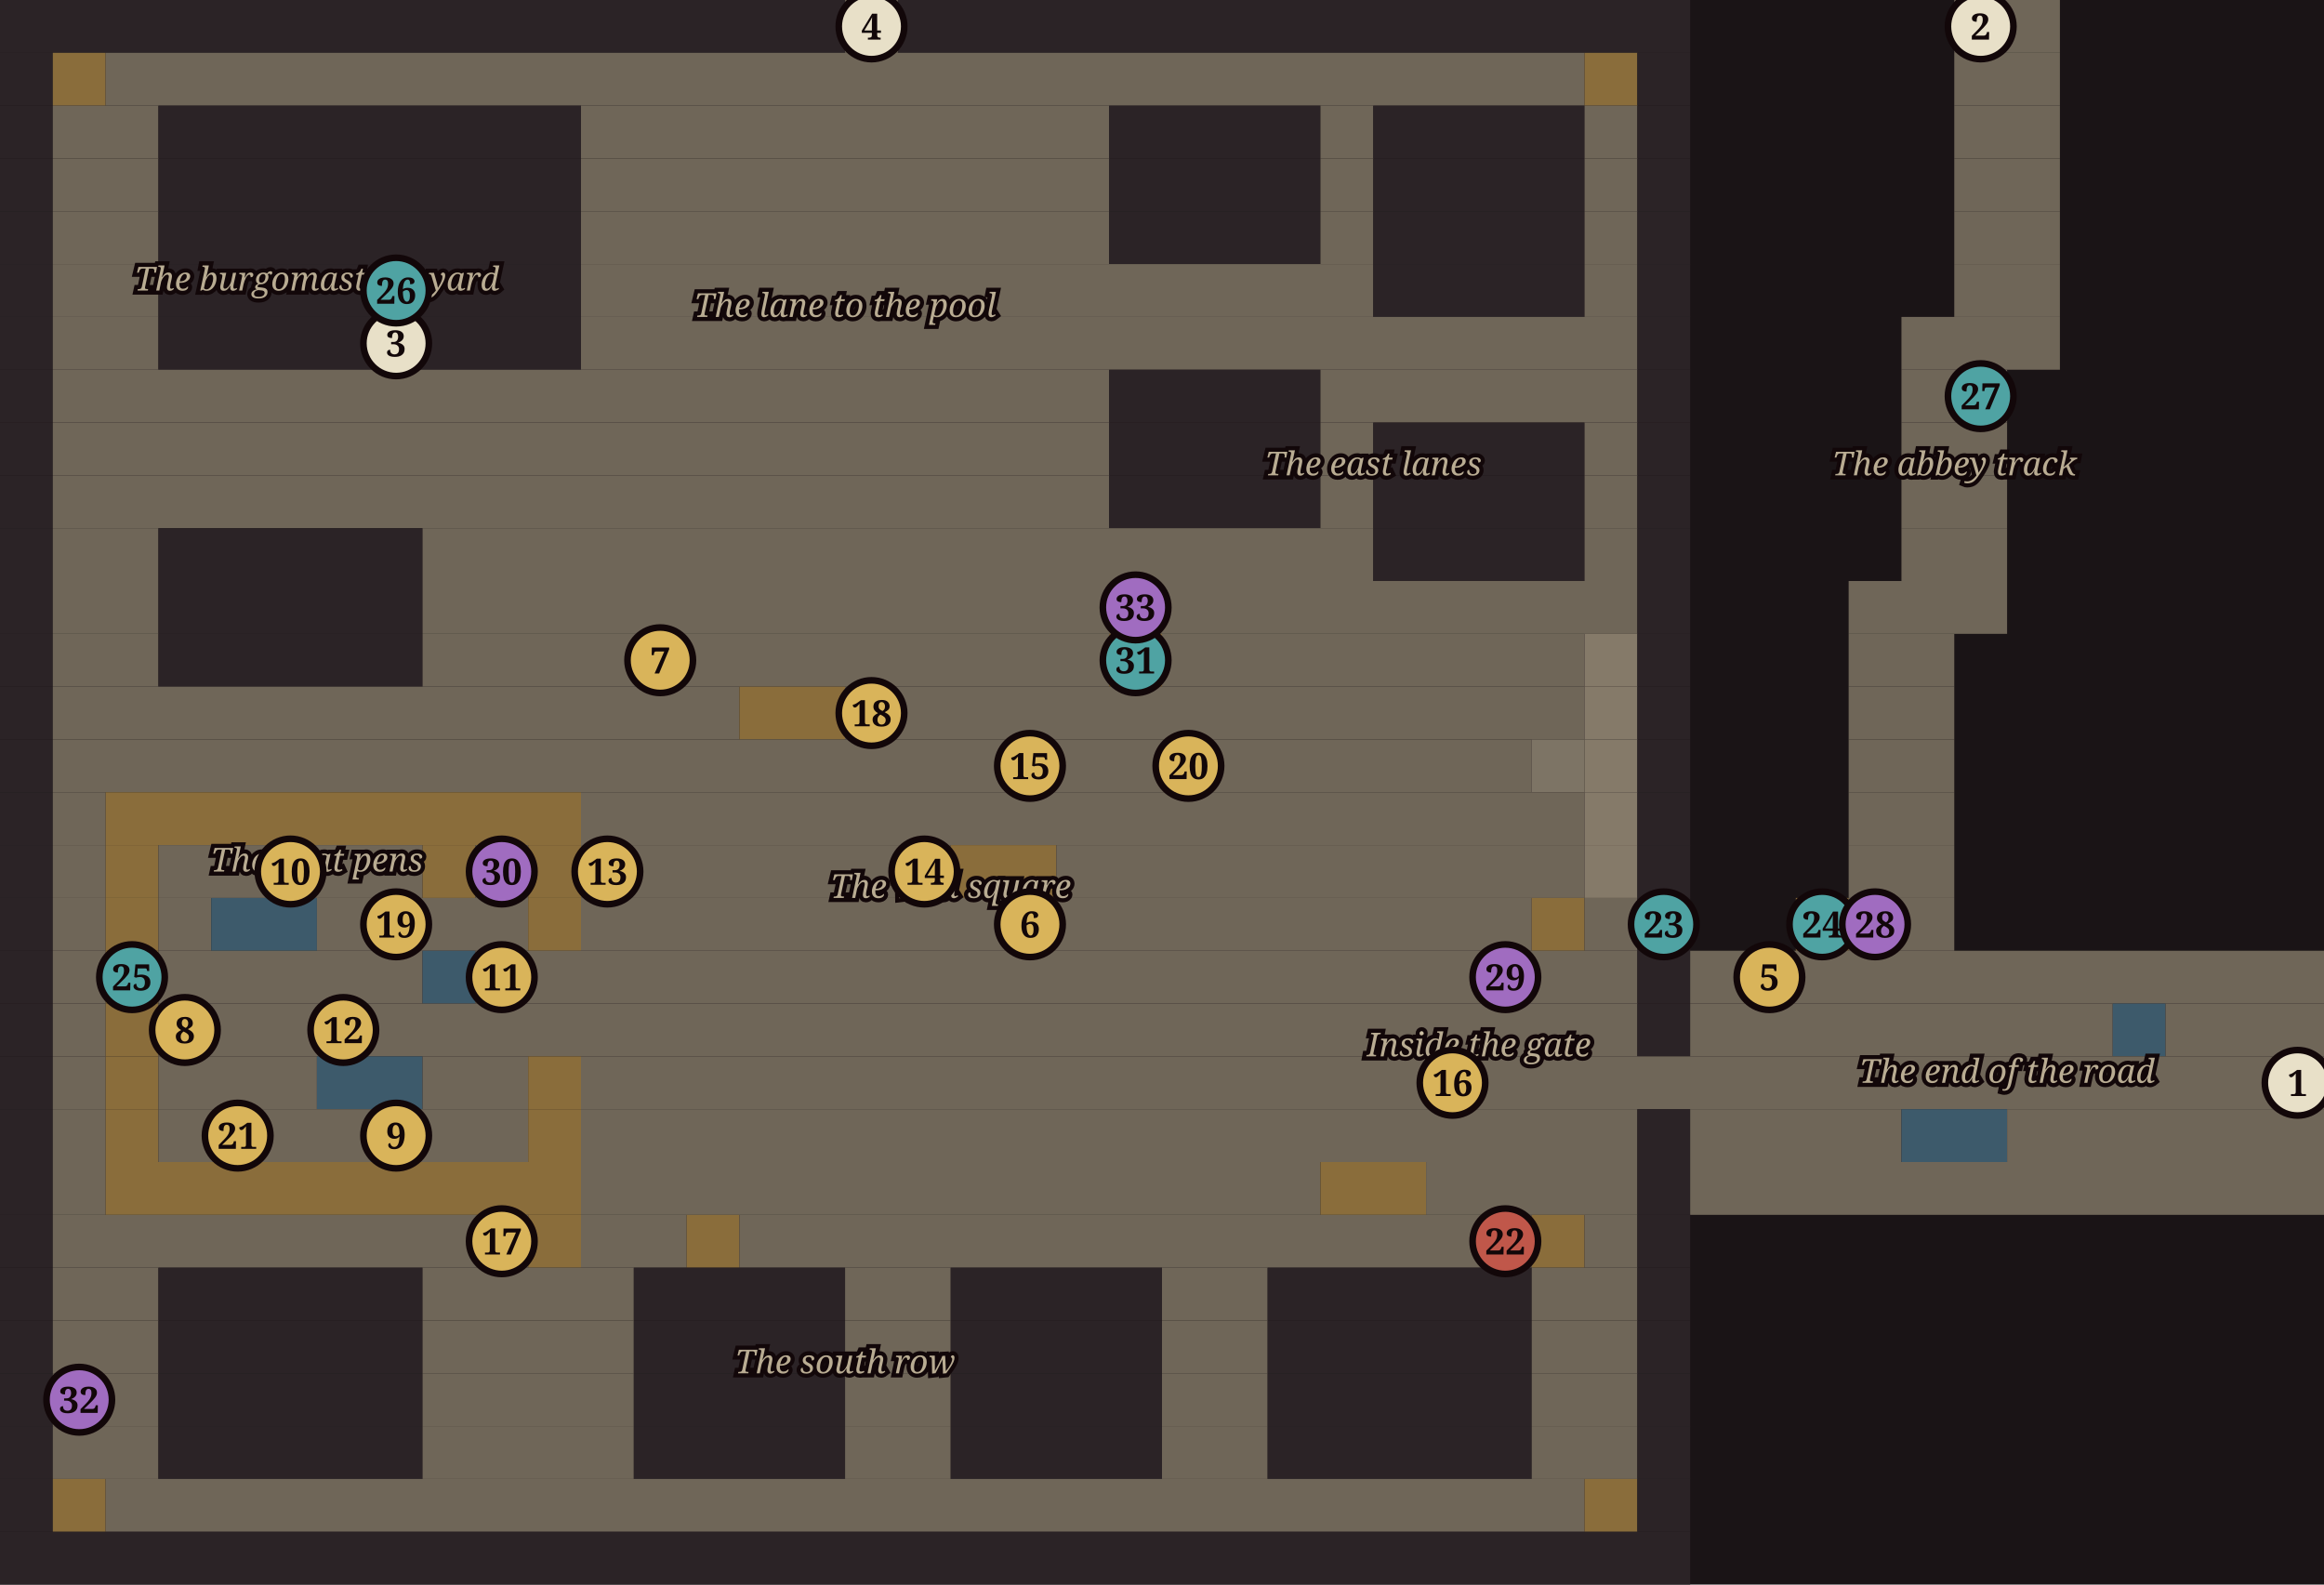
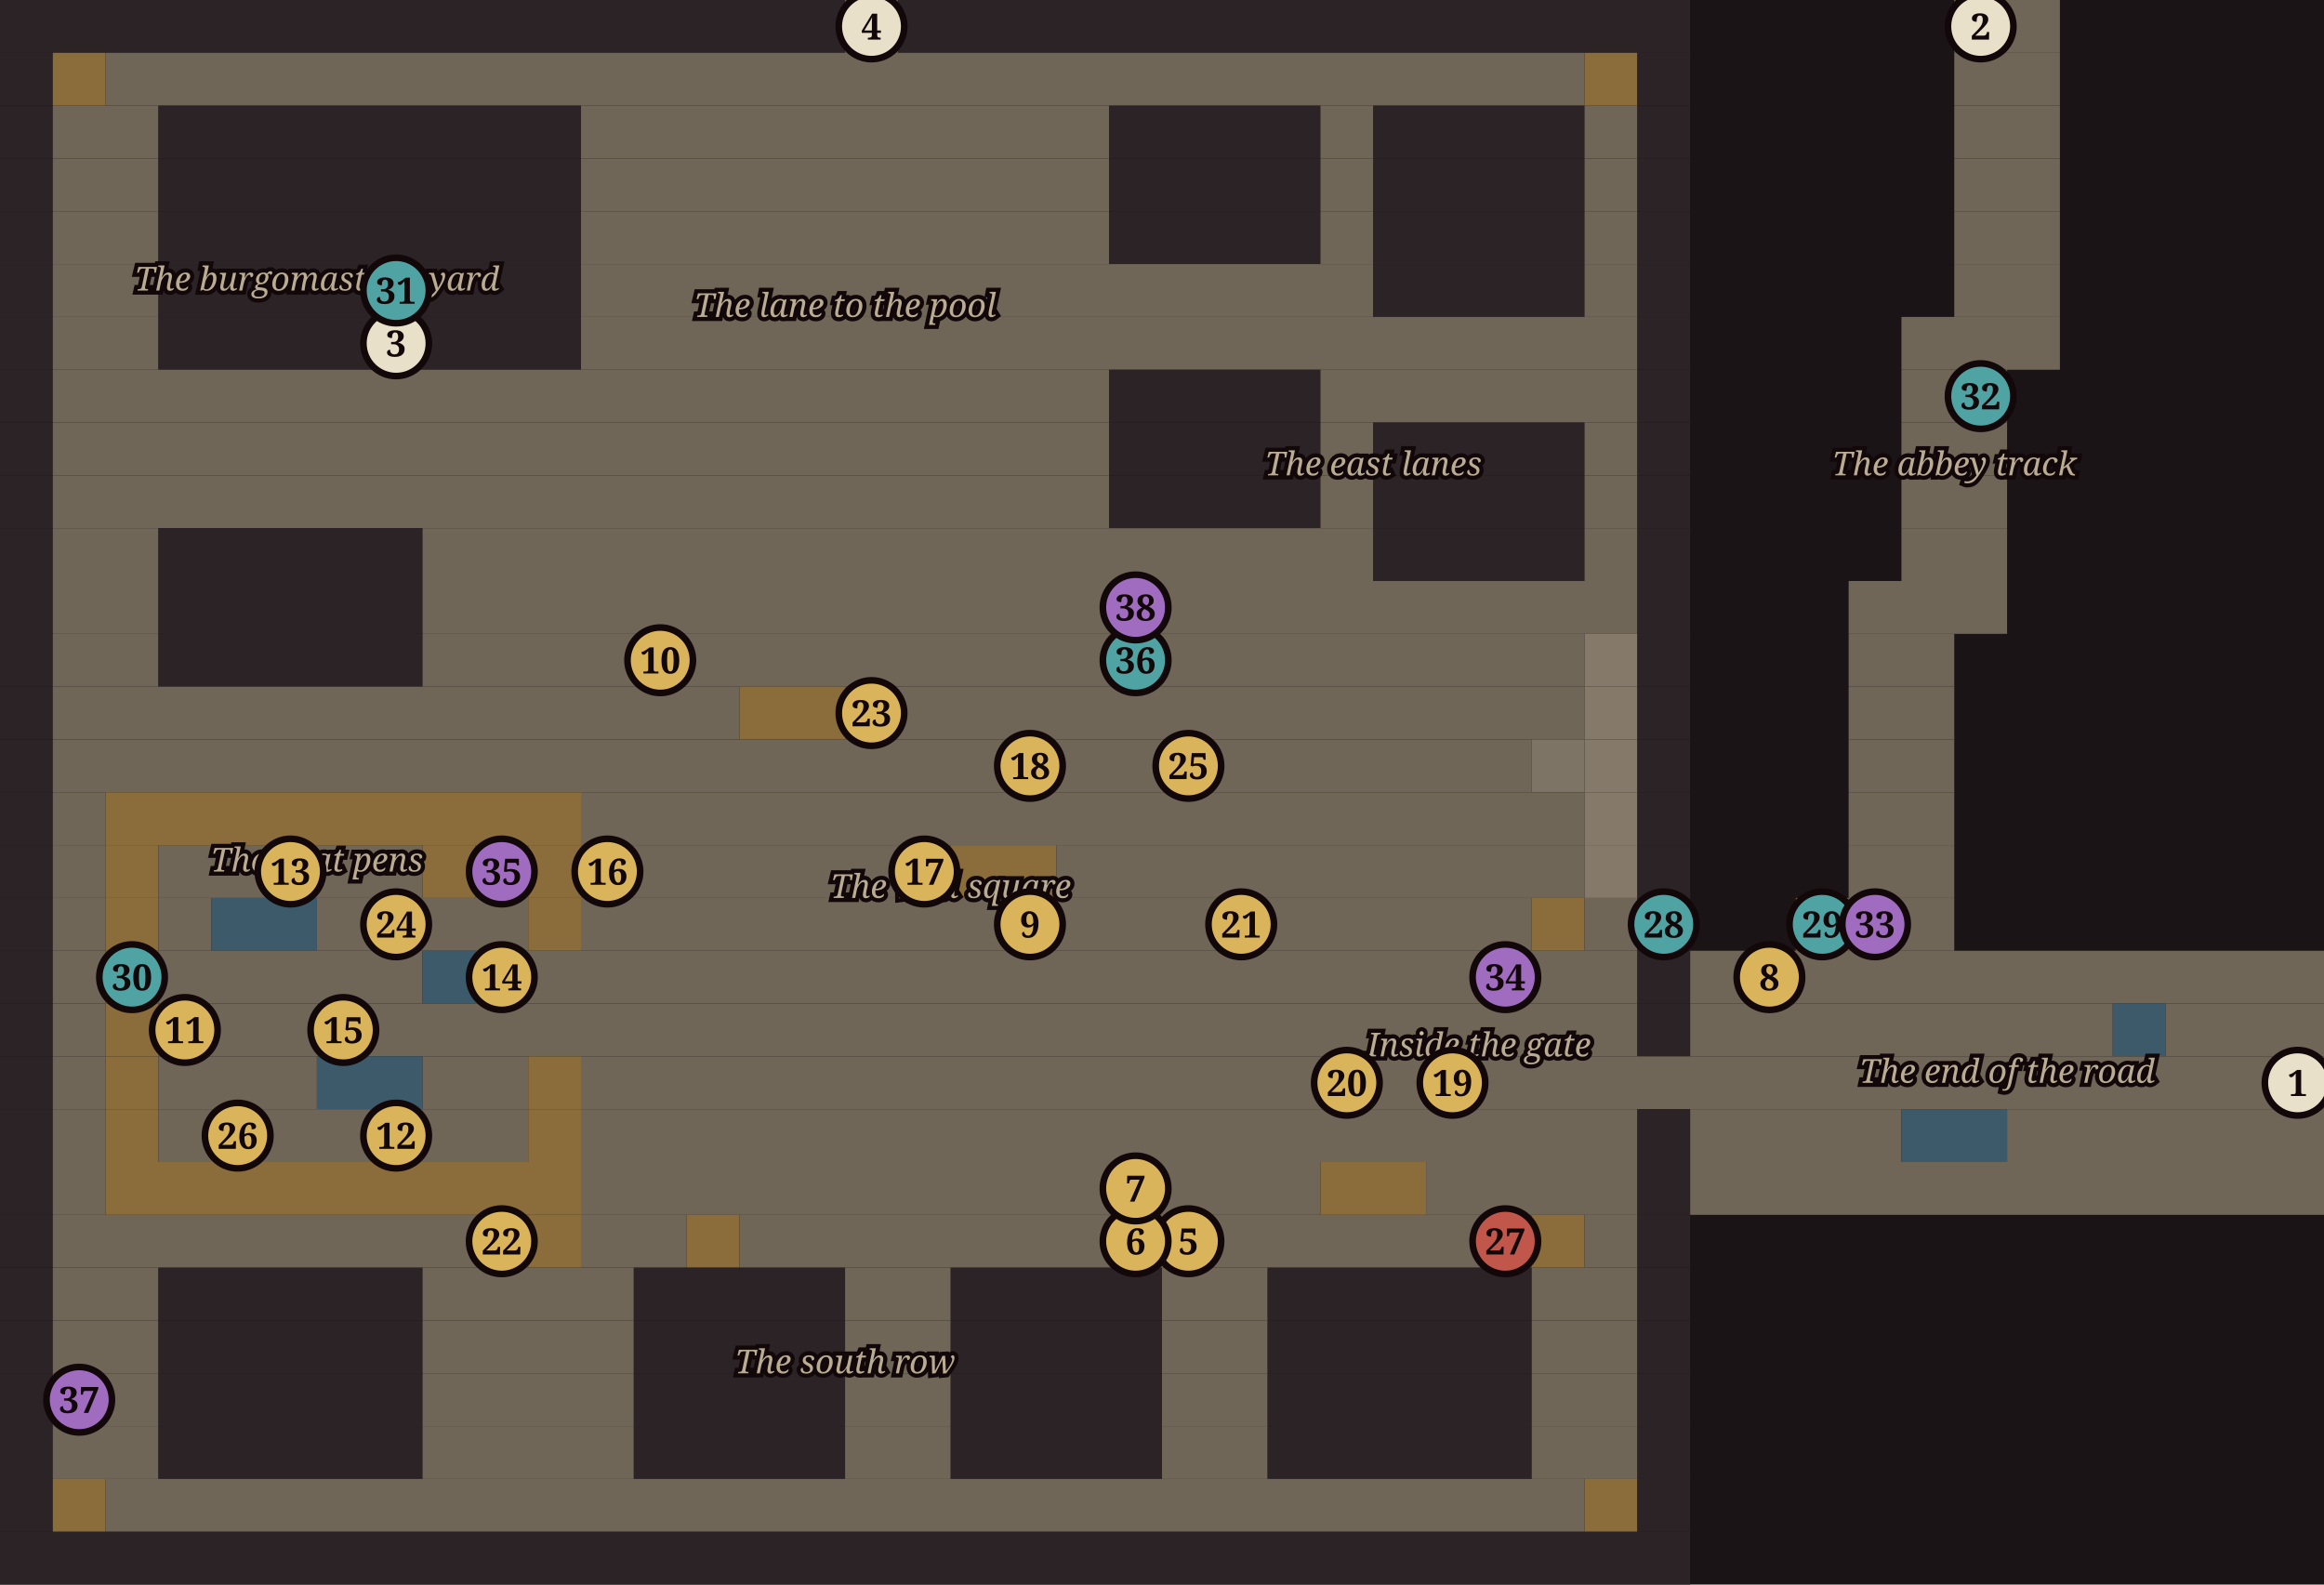
<svg xmlns="http://www.w3.org/2000/svg" viewBox="0 0 704 480" width="704" height="480" font-family="Georgia, serif">
  <rect width="704" height="480" fill="#1a1416" />
  <rect x="0" y="0" width="256" height="16" fill="#2b2326" />
  <rect x="256" y="0" width="16" height="16" fill="#6f6658" />
  <rect x="272" y="0" width="240" height="16" fill="#2b2326" />
  <rect x="592" y="0" width="32" height="16" fill="#6f6658" />
  <rect x="0" y="16" width="16" height="16" fill="#2b2326" />
  <rect x="16" y="16" width="16" height="16" fill="#8a6d3b" />
  <rect x="32" y="16" width="448" height="16" fill="#6f6658" />
  <rect x="480" y="16" width="16" height="16" fill="#8a6d3b" />
  <rect x="496" y="16" width="16" height="16" fill="#2b2326" />
  <rect x="592" y="16" width="32" height="16" fill="#6f6658" />
  <rect x="0" y="32" width="16" height="16" fill="#2b2326" />
  <rect x="16" y="32" width="32" height="16" fill="#6f6658" />
  <rect x="48" y="32" width="128" height="16" fill="#2b2326" />
  <rect x="176" y="32" width="160" height="16" fill="#6f6658" />
  <rect x="336" y="32" width="64" height="16" fill="#2b2326" />
  <rect x="400" y="32" width="16" height="16" fill="#6f6658" />
  <rect x="416" y="32" width="64" height="16" fill="#2b2326" />
  <rect x="480" y="32" width="16" height="16" fill="#6f6658" />
  <rect x="496" y="32" width="16" height="16" fill="#2b2326" />
  <rect x="592" y="32" width="32" height="16" fill="#6f6658" />
  <rect x="0" y="48" width="16" height="16" fill="#2b2326" />
  <rect x="16" y="48" width="32" height="16" fill="#6f6658" />
  <rect x="48" y="48" width="128" height="16" fill="#2b2326" />
  <rect x="176" y="48" width="160" height="16" fill="#6f6658" />
  <rect x="336" y="48" width="64" height="16" fill="#2b2326" />
  <rect x="400" y="48" width="16" height="16" fill="#6f6658" />
  <rect x="416" y="48" width="64" height="16" fill="#2b2326" />
  <rect x="480" y="48" width="16" height="16" fill="#6f6658" />
  <rect x="496" y="48" width="16" height="16" fill="#2b2326" />
  <rect x="592" y="48" width="32" height="16" fill="#6f6658" />
  <rect x="0" y="64" width="16" height="16" fill="#2b2326" />
  <rect x="16" y="64" width="32" height="16" fill="#6f6658" />
  <rect x="48" y="64" width="128" height="16" fill="#2b2326" />
  <rect x="176" y="64" width="160" height="16" fill="#6f6658" />
  <rect x="336" y="64" width="64" height="16" fill="#2b2326" />
  <rect x="400" y="64" width="16" height="16" fill="#6f6658" />
  <rect x="416" y="64" width="64" height="16" fill="#2b2326" />
  <rect x="480" y="64" width="16" height="16" fill="#6f6658" />
  <rect x="496" y="64" width="16" height="16" fill="#2b2326" />
  <rect x="592" y="64" width="32" height="16" fill="#6f6658" />
  <rect x="0" y="80" width="16" height="16" fill="#2b2326" />
  <rect x="16" y="80" width="32" height="16" fill="#6f6658" />
  <rect x="48" y="80" width="128" height="16" fill="#2b2326" />
  <rect x="176" y="80" width="240" height="16" fill="#6f6658" />
  <rect x="416" y="80" width="64" height="16" fill="#2b2326" />
  <rect x="480" y="80" width="16" height="16" fill="#6f6658" />
  <rect x="496" y="80" width="16" height="16" fill="#2b2326" />
  <rect x="592" y="80" width="32" height="16" fill="#6f6658" />
  <rect x="0" y="96" width="16" height="16" fill="#2b2326" />
  <rect x="16" y="96" width="32" height="16" fill="#6f6658" />
  <rect x="48" y="96" width="128" height="16" fill="#2b2326" />
  <rect x="176" y="96" width="320" height="16" fill="#6f6658" />
  <rect x="496" y="96" width="16" height="16" fill="#2b2326" />
  <rect x="576" y="96" width="48" height="16" fill="#6f6658" />
  <rect x="0" y="112" width="16" height="16" fill="#2b2326" />
  <rect x="16" y="112" width="320" height="16" fill="#6f6658" />
  <rect x="336" y="112" width="64" height="16" fill="#2b2326" />
  <rect x="400" y="112" width="96" height="16" fill="#6f6658" />
  <rect x="496" y="112" width="16" height="16" fill="#2b2326" />
  <rect x="576" y="112" width="32" height="16" fill="#6f6658" />
  <rect x="0" y="128" width="16" height="16" fill="#2b2326" />
  <rect x="16" y="128" width="320" height="16" fill="#6f6658" />
  <rect x="336" y="128" width="64" height="16" fill="#2b2326" />
  <rect x="400" y="128" width="16" height="16" fill="#6f6658" />
  <rect x="416" y="128" width="64" height="16" fill="#2b2326" />
  <rect x="480" y="128" width="16" height="16" fill="#6f6658" />
  <rect x="496" y="128" width="16" height="16" fill="#2b2326" />
  <rect x="576" y="128" width="32" height="16" fill="#6f6658" />
  <rect x="0" y="144" width="16" height="16" fill="#2b2326" />
  <rect x="16" y="144" width="320" height="16" fill="#6f6658" />
  <rect x="336" y="144" width="64" height="16" fill="#2b2326" />
  <rect x="400" y="144" width="16" height="16" fill="#6f6658" />
  <rect x="416" y="144" width="64" height="16" fill="#2b2326" />
  <rect x="480" y="144" width="16" height="16" fill="#6f6658" />
  <rect x="496" y="144" width="16" height="16" fill="#2b2326" />
  <rect x="576" y="144" width="32" height="16" fill="#6f6658" />
  <rect x="0" y="160" width="16" height="16" fill="#2b2326" />
  <rect x="16" y="160" width="32" height="16" fill="#6f6658" />
  <rect x="48" y="160" width="80" height="16" fill="#2b2326" />
  <rect x="128" y="160" width="288" height="16" fill="#6f6658" />
  <rect x="416" y="160" width="64" height="16" fill="#2b2326" />
  <rect x="480" y="160" width="16" height="16" fill="#6f6658" />
  <rect x="496" y="160" width="16" height="16" fill="#2b2326" />
  <rect x="576" y="160" width="32" height="16" fill="#6f6658" />
  <rect x="0" y="176" width="16" height="16" fill="#2b2326" />
  <rect x="16" y="176" width="32" height="16" fill="#6f6658" />
  <rect x="48" y="176" width="80" height="16" fill="#2b2326" />
  <rect x="128" y="176" width="368" height="16" fill="#6f6658" />
  <rect x="496" y="176" width="16" height="16" fill="#2b2326" />
  <rect x="560" y="176" width="48" height="16" fill="#6f6658" />
  <rect x="0" y="192" width="16" height="16" fill="#2b2326" />
  <rect x="16" y="192" width="32" height="16" fill="#6f6658" />
  <rect x="48" y="192" width="80" height="16" fill="#2b2326" />
  <rect x="128" y="192" width="208" height="16" fill="#6f6658" />
  <rect x="336" y="192" width="16" height="16" fill="#8a6d3b" />
  <rect x="352" y="192" width="128" height="16" fill="#6f6658" />
  <rect x="480" y="192" width="16" height="16" fill="#857a69" />
  <rect x="496" y="192" width="16" height="16" fill="#2b2326" />
  <rect x="560" y="192" width="32" height="16" fill="#6f6658" />
  <rect x="0" y="208" width="16" height="16" fill="#2b2326" />
  <rect x="16" y="208" width="208" height="16" fill="#6f6658" />
  <rect x="224" y="208" width="32" height="16" fill="#8a6d3b" />
  <rect x="256" y="208" width="224" height="16" fill="#6f6658" />
  <rect x="480" y="208" width="16" height="16" fill="#857a69" />
  <rect x="496" y="208" width="16" height="16" fill="#2b2326" />
  <rect x="560" y="208" width="32" height="16" fill="#6f6658" />
  <rect x="0" y="224" width="16" height="16" fill="#2b2326" />
  <rect x="16" y="224" width="448" height="16" fill="#6f6658" />
  <rect x="464" y="224" width="16" height="16" fill="#7d7465" />
  <rect x="480" y="224" width="16" height="16" fill="#857a69" />
  <rect x="496" y="224" width="16" height="16" fill="#2b2326" />
  <rect x="560" y="224" width="32" height="16" fill="#6f6658" />
  <rect x="0" y="240" width="16" height="16" fill="#2b2326" />
  <rect x="16" y="240" width="16" height="16" fill="#6f6658" />
  <rect x="32" y="240" width="144" height="16" fill="#8a6d3b" />
  <rect x="176" y="240" width="304" height="16" fill="#6f6658" />
  <rect x="480" y="240" width="16" height="16" fill="#857a69" />
  <rect x="496" y="240" width="16" height="16" fill="#2b2326" />
  <rect x="560" y="240" width="32" height="16" fill="#6f6658" />
  <rect x="0" y="256" width="16" height="16" fill="#2b2326" />
  <rect x="16" y="256" width="16" height="16" fill="#6f6658" />
  <rect x="32" y="256" width="16" height="16" fill="#8a6d3b" />
  <rect x="48" y="256" width="80" height="16" fill="#6f6658" />
  <rect x="128" y="256" width="16" height="16" fill="#8a6d3b" />
  <rect x="144" y="256" width="16" height="16" fill="#6f6658" />
  <rect x="160" y="256" width="16" height="16" fill="#8a6d3b" />
  <rect x="176" y="256" width="112" height="16" fill="#6f6658" />
  <rect x="288" y="256" width="32" height="16" fill="#8a6d3b" />
  <rect x="320" y="256" width="160" height="16" fill="#6f6658" />
  <rect x="480" y="256" width="16" height="16" fill="#857a69" />
  <rect x="496" y="256" width="16" height="16" fill="#2b2326" />
  <rect x="560" y="256" width="32" height="16" fill="#6f6658" />
  <rect x="0" y="272" width="16" height="16" fill="#2b2326" />
  <rect x="16" y="272" width="16" height="16" fill="#6f6658" />
  <rect x="32" y="272" width="16" height="16" fill="#8a6d3b" />
  <rect x="48" y="272" width="16" height="16" fill="#6f6658" />
  <rect x="64" y="272" width="32" height="16" fill="#3d5a6b" />
  <rect x="96" y="272" width="64" height="16" fill="#6f6658" />
  <rect x="160" y="272" width="16" height="16" fill="#8a6d3b" />
  <rect x="176" y="272" width="288" height="16" fill="#6f6658" />
  <rect x="464" y="272" width="16" height="16" fill="#8a6d3b" />
  <rect x="480" y="272" width="16" height="16" fill="#6f6658" />
  <rect x="496" y="272" width="16" height="16" fill="#2b2326" />
  <rect x="544" y="272" width="16" height="16" fill="#8a6d3b" />
  <rect x="560" y="272" width="32" height="16" fill="#6f6658" />
  <rect x="0" y="288" width="16" height="16" fill="#2b2326" />
  <rect x="16" y="288" width="16" height="16" fill="#6f6658" />
  <rect x="32" y="288" width="16" height="16" fill="#8a6d3b" />
  <rect x="48" y="288" width="80" height="16" fill="#6f6658" />
  <rect x="128" y="288" width="16" height="16" fill="#3d5a6b" />
  <rect x="144" y="288" width="352" height="16" fill="#6f6658" />
  <rect x="496" y="288" width="16" height="16" fill="#2b2326" />
  <rect x="512" y="288" width="192" height="16" fill="#6f6658" />
  <rect x="0" y="304" width="16" height="16" fill="#2b2326" />
  <rect x="16" y="304" width="16" height="16" fill="#6f6658" />
  <rect x="32" y="304" width="16" height="16" fill="#8a6d3b" />
  <rect x="48" y="304" width="448" height="16" fill="#6f6658" />
  <rect x="496" y="304" width="16" height="16" fill="#2b2326" />
  <rect x="512" y="304" width="128" height="16" fill="#6f6658" />
  <rect x="640" y="304" width="16" height="16" fill="#3d5a6b" />
  <rect x="656" y="304" width="48" height="16" fill="#6f6658" />
  <rect x="0" y="320" width="16" height="16" fill="#2b2326" />
  <rect x="16" y="320" width="16" height="16" fill="#6f6658" />
  <rect x="32" y="320" width="16" height="16" fill="#8a6d3b" />
  <rect x="48" y="320" width="48" height="16" fill="#6f6658" />
  <rect x="96" y="320" width="32" height="16" fill="#3d5a6b" />
  <rect x="128" y="320" width="32" height="16" fill="#6f6658" />
  <rect x="160" y="320" width="16" height="16" fill="#8a6d3b" />
  <rect x="176" y="320" width="528" height="16" fill="#6f6658" />
  <rect x="0" y="336" width="16" height="16" fill="#2b2326" />
  <rect x="16" y="336" width="16" height="16" fill="#6f6658" />
  <rect x="32" y="336" width="16" height="16" fill="#8a6d3b" />
  <rect x="48" y="336" width="112" height="16" fill="#6f6658" />
  <rect x="160" y="336" width="16" height="16" fill="#8a6d3b" />
  <rect x="176" y="336" width="320" height="16" fill="#6f6658" />
  <rect x="496" y="336" width="16" height="16" fill="#2b2326" />
  <rect x="512" y="336" width="64" height="16" fill="#6f6658" />
  <rect x="576" y="336" width="32" height="16" fill="#3d5a6b" />
  <rect x="608" y="336" width="96" height="16" fill="#6f6658" />
  <rect x="0" y="352" width="16" height="16" fill="#2b2326" />
  <rect x="16" y="352" width="16" height="16" fill="#6f6658" />
  <rect x="32" y="352" width="144" height="16" fill="#8a6d3b" />
  <rect x="176" y="352" width="224" height="16" fill="#6f6658" />
  <rect x="400" y="352" width="32" height="16" fill="#8a6d3b" />
  <rect x="432" y="352" width="64" height="16" fill="#6f6658" />
  <rect x="496" y="352" width="16" height="16" fill="#2b2326" />
  <rect x="512" y="352" width="192" height="16" fill="#6f6658" />
  <rect x="0" y="368" width="16" height="16" fill="#2b2326" />
  <rect x="16" y="368" width="144" height="16" fill="#6f6658" />
  <rect x="160" y="368" width="16" height="16" fill="#8a6d3b" />
  <rect x="176" y="368" width="32" height="16" fill="#6f6658" />
  <rect x="208" y="368" width="16" height="16" fill="#8a6d3b" />
  <rect x="224" y="368" width="240" height="16" fill="#6f6658" />
  <rect x="464" y="368" width="16" height="16" fill="#8a6d3b" />
  <rect x="480" y="368" width="16" height="16" fill="#6f6658" />
  <rect x="496" y="368" width="16" height="16" fill="#2b2326" />
  <rect x="0" y="384" width="16" height="16" fill="#2b2326" />
  <rect x="16" y="384" width="32" height="16" fill="#6f6658" />
  <rect x="48" y="384" width="80" height="16" fill="#2b2326" />
  <rect x="128" y="384" width="64" height="16" fill="#6f6658" />
  <rect x="192" y="384" width="64" height="16" fill="#2b2326" />
  <rect x="256" y="384" width="32" height="16" fill="#6f6658" />
  <rect x="288" y="384" width="64" height="16" fill="#2b2326" />
  <rect x="352" y="384" width="32" height="16" fill="#6f6658" />
  <rect x="384" y="384" width="80" height="16" fill="#2b2326" />
  <rect x="464" y="384" width="32" height="16" fill="#6f6658" />
  <rect x="496" y="384" width="16" height="16" fill="#2b2326" />
  <rect x="0" y="400" width="16" height="16" fill="#2b2326" />
  <rect x="16" y="400" width="32" height="16" fill="#6f6658" />
  <rect x="48" y="400" width="80" height="16" fill="#2b2326" />
  <rect x="128" y="400" width="64" height="16" fill="#6f6658" />
  <rect x="192" y="400" width="64" height="16" fill="#2b2326" />
  <rect x="256" y="400" width="32" height="16" fill="#6f6658" />
  <rect x="288" y="400" width="64" height="16" fill="#2b2326" />
  <rect x="352" y="400" width="32" height="16" fill="#6f6658" />
  <rect x="384" y="400" width="80" height="16" fill="#2b2326" />
  <rect x="464" y="400" width="32" height="16" fill="#6f6658" />
  <rect x="496" y="400" width="16" height="16" fill="#2b2326" />
  <rect x="0" y="416" width="16" height="16" fill="#2b2326" />
  <rect x="16" y="416" width="32" height="16" fill="#6f6658" />
  <rect x="48" y="416" width="80" height="16" fill="#2b2326" />
  <rect x="128" y="416" width="64" height="16" fill="#6f6658" />
  <rect x="192" y="416" width="64" height="16" fill="#2b2326" />
  <rect x="256" y="416" width="32" height="16" fill="#6f6658" />
  <rect x="288" y="416" width="64" height="16" fill="#2b2326" />
  <rect x="352" y="416" width="32" height="16" fill="#6f6658" />
  <rect x="384" y="416" width="80" height="16" fill="#2b2326" />
  <rect x="464" y="416" width="32" height="16" fill="#6f6658" />
  <rect x="496" y="416" width="16" height="16" fill="#2b2326" />
  <rect x="0" y="432" width="16" height="16" fill="#2b2326" />
  <rect x="16" y="432" width="32" height="16" fill="#6f6658" />
  <rect x="48" y="432" width="80" height="16" fill="#2b2326" />
  <rect x="128" y="432" width="64" height="16" fill="#6f6658" />
  <rect x="192" y="432" width="64" height="16" fill="#2b2326" />
  <rect x="256" y="432" width="32" height="16" fill="#6f6658" />
  <rect x="288" y="432" width="64" height="16" fill="#2b2326" />
  <rect x="352" y="432" width="32" height="16" fill="#6f6658" />
  <rect x="384" y="432" width="80" height="16" fill="#2b2326" />
  <rect x="464" y="432" width="32" height="16" fill="#6f6658" />
  <rect x="496" y="432" width="16" height="16" fill="#2b2326" />
  <rect x="0" y="448" width="16" height="16" fill="#2b2326" />
  <rect x="16" y="448" width="16" height="16" fill="#8a6d3b" />
  <rect x="32" y="448" width="448" height="16" fill="#6f6658" />
  <rect x="480" y="448" width="16" height="16" fill="#8a6d3b" />
  <rect x="496" y="448" width="16" height="16" fill="#2b2326" />
  <rect x="0" y="464" width="512" height="16" fill="#2b2326" />
  <text x="608.0" y="328.0" font-size="10" text-anchor="middle" fill="#f0e2c0" fill-opacity="0.75" stroke="#120709" stroke-width="2.5" paint-order="stroke" font-style="italic">The end of the road</text>
  <text x="592.0" y="144.0" font-size="10" text-anchor="middle" fill="#f0e2c0" fill-opacity="0.75" stroke="#120709" stroke-width="2.5" paint-order="stroke" font-style="italic">The abbey track</text>
  <text x="448.0" y="320.0" font-size="10" text-anchor="middle" fill="#f0e2c0" fill-opacity="0.75" stroke="#120709" stroke-width="2.5" paint-order="stroke" font-style="italic">Inside the gate</text>
  <text x="288.0" y="272.0" font-size="10" text-anchor="middle" fill="#f0e2c0" fill-opacity="0.75" stroke="#120709" stroke-width="2.5" paint-order="stroke" font-style="italic">The well square</text>
  <text x="96.0" y="88.0" font-size="10" text-anchor="middle" fill="#f0e2c0" fill-opacity="0.75" stroke="#120709" stroke-width="2.5" paint-order="stroke" font-style="italic">The burgomaster's yard</text>
  <text x="256.0" y="96.0" font-size="10" text-anchor="middle" fill="#f0e2c0" fill-opacity="0.75" stroke="#120709" stroke-width="2.5" paint-order="stroke" font-style="italic">The lane to the pool</text>
  <text x="416.0" y="144.0" font-size="10" text-anchor="middle" fill="#f0e2c0" fill-opacity="0.75" stroke="#120709" stroke-width="2.5" paint-order="stroke" font-style="italic">The east lanes</text>
  <text x="96.0" y="264.0" font-size="10" text-anchor="middle" fill="#f0e2c0" fill-opacity="0.75" stroke="#120709" stroke-width="2.5" paint-order="stroke" font-style="italic">The goat pens</text>
  <text x="256.0" y="416.0" font-size="10" text-anchor="middle" fill="#f0e2c0" fill-opacity="0.75" stroke="#120709" stroke-width="2.5" paint-order="stroke" font-style="italic">The south row</text>
  <circle cx="696.0" cy="328.0" r="9.92" fill="#e8e0c8" stroke="#120709" stroke-width="2" />
  <text x="696.0" y="332.0" font-size="11" text-anchor="middle" fill="#120709" font-weight="bold">1</text>
  <circle cx="600.0" cy="8.0" r="9.92" fill="#e8e0c8" stroke="#120709" stroke-width="2" />
  <text x="600.0" y="12.0" font-size="11" text-anchor="middle" fill="#120709" font-weight="bold">2</text>
  <circle cx="120.0" cy="104.0" r="9.92" fill="#e8e0c8" stroke="#120709" stroke-width="2" />
  <text x="120.0" y="108.0" font-size="11" text-anchor="middle" fill="#120709" font-weight="bold">3</text>
  <circle cx="264.0" cy="8.0" r="9.92" fill="#e8e0c8" stroke="#120709" stroke-width="2" />
  <text x="264.0" y="12.0" font-size="11" text-anchor="middle" fill="#120709" font-weight="bold">4</text>
+   <circle cx="360.0" cy="376.0" r="9.92" fill="#d9b45a" stroke="#120709" stroke-width="2" />
+   <text x="360.0" y="380.0" font-size="11" text-anchor="middle" fill="#120709" font-weight="bold">5</text>
+   <circle cx="344.0" cy="376.0" r="9.92" fill="#d9b45a" stroke="#120709" stroke-width="2" />
+   <text x="344.0" y="380.0" font-size="11" text-anchor="middle" fill="#120709" font-weight="bold">6</text>
+   <circle cx="344.0" cy="360.0" r="9.92" fill="#d9b45a" stroke="#120709" stroke-width="2" />
+   <text x="344.0" y="364.0" font-size="11" text-anchor="middle" fill="#120709" font-weight="bold">7</text>
  <circle cx="536.0" cy="296.0" r="9.92" fill="#d9b45a" stroke="#120709" stroke-width="2" />
-   <text x="536.0" y="300.0" font-size="11" text-anchor="middle" fill="#120709" font-weight="bold">5</text>
+   <text x="536.0" y="300.0" font-size="11" text-anchor="middle" fill="#120709" font-weight="bold">8</text>
  <circle cx="312.0" cy="280.0" r="9.92" fill="#d9b45a" stroke="#120709" stroke-width="2" />
-   <text x="312.0" y="284.0" font-size="11" text-anchor="middle" fill="#120709" font-weight="bold">6</text>
+   <text x="312.0" y="284.0" font-size="11" text-anchor="middle" fill="#120709" font-weight="bold">9</text>
  <circle cx="200.0" cy="200.0" r="9.92" fill="#d9b45a" stroke="#120709" stroke-width="2" />
-   <text x="200.0" y="204.0" font-size="11" text-anchor="middle" fill="#120709" font-weight="bold">7</text>
+   <text x="200.0" y="204.0" font-size="11" text-anchor="middle" fill="#120709" font-weight="bold">10</text>
  <circle cx="56.0" cy="312.0" r="9.92" fill="#d9b45a" stroke="#120709" stroke-width="2" />
-   <text x="56.0" y="316.0" font-size="11" text-anchor="middle" fill="#120709" font-weight="bold">8</text>
+   <text x="56.0" y="316.0" font-size="11" text-anchor="middle" fill="#120709" font-weight="bold">11</text>
  <circle cx="120.0" cy="344.0" r="9.92" fill="#d9b45a" stroke="#120709" stroke-width="2" />
-   <text x="120.0" y="348.0" font-size="11" text-anchor="middle" fill="#120709" font-weight="bold">9</text>
+   <text x="120.0" y="348.0" font-size="11" text-anchor="middle" fill="#120709" font-weight="bold">12</text>
  <circle cx="88.0" cy="264.0" r="9.92" fill="#d9b45a" stroke="#120709" stroke-width="2" />
-   <text x="88.0" y="268.0" font-size="11" text-anchor="middle" fill="#120709" font-weight="bold">10</text>
+   <text x="88.0" y="268.0" font-size="11" text-anchor="middle" fill="#120709" font-weight="bold">13</text>
  <circle cx="152.0" cy="296.0" r="9.92" fill="#d9b45a" stroke="#120709" stroke-width="2" />
-   <text x="152.0" y="300.0" font-size="11" text-anchor="middle" fill="#120709" font-weight="bold">11</text>
+   <text x="152.0" y="300.0" font-size="11" text-anchor="middle" fill="#120709" font-weight="bold">14</text>
  <circle cx="104.0" cy="312.0" r="9.92" fill="#d9b45a" stroke="#120709" stroke-width="2" />
-   <text x="104.0" y="316.0" font-size="11" text-anchor="middle" fill="#120709" font-weight="bold">12</text>
+   <text x="104.0" y="316.0" font-size="11" text-anchor="middle" fill="#120709" font-weight="bold">15</text>
  <circle cx="184.0" cy="264.0" r="9.92" fill="#d9b45a" stroke="#120709" stroke-width="2" />
-   <text x="184.0" y="268.0" font-size="11" text-anchor="middle" fill="#120709" font-weight="bold">13</text>
+   <text x="184.0" y="268.0" font-size="11" text-anchor="middle" fill="#120709" font-weight="bold">16</text>
  <circle cx="280.0" cy="264.0" r="9.92" fill="#d9b45a" stroke="#120709" stroke-width="2" />
-   <text x="280.0" y="268.0" font-size="11" text-anchor="middle" fill="#120709" font-weight="bold">14</text>
+   <text x="280.0" y="268.0" font-size="11" text-anchor="middle" fill="#120709" font-weight="bold">17</text>
  <circle cx="312.0" cy="232.0" r="9.92" fill="#d9b45a" stroke="#120709" stroke-width="2" />
-   <text x="312.0" y="236.0" font-size="11" text-anchor="middle" fill="#120709" font-weight="bold">15</text>
+   <text x="312.0" y="236.0" font-size="11" text-anchor="middle" fill="#120709" font-weight="bold">18</text>
  <circle cx="440.0" cy="328.0" r="9.92" fill="#d9b45a" stroke="#120709" stroke-width="2" />
-   <text x="440.0" y="332.0" font-size="11" text-anchor="middle" fill="#120709" font-weight="bold">16</text>
+   <text x="440.0" y="332.0" font-size="11" text-anchor="middle" fill="#120709" font-weight="bold">19</text>
+   <circle cx="408.0" cy="328.0" r="9.92" fill="#d9b45a" stroke="#120709" stroke-width="2" />
+   <text x="408.0" y="332.0" font-size="11" text-anchor="middle" fill="#120709" font-weight="bold">20</text>
+   <circle cx="376.0" cy="280.0" r="9.92" fill="#d9b45a" stroke="#120709" stroke-width="2" />
+   <text x="376.0" y="284.0" font-size="11" text-anchor="middle" fill="#120709" font-weight="bold">21</text>
  <circle cx="152.0" cy="376.0" r="9.92" fill="#d9b45a" stroke="#120709" stroke-width="2" />
-   <text x="152.0" y="380.0" font-size="11" text-anchor="middle" fill="#120709" font-weight="bold">17</text>
+   <text x="152.0" y="380.0" font-size="11" text-anchor="middle" fill="#120709" font-weight="bold">22</text>
  <circle cx="264.0" cy="216.0" r="9.92" fill="#d9b45a" stroke="#120709" stroke-width="2" />
-   <text x="264.0" y="220.0" font-size="11" text-anchor="middle" fill="#120709" font-weight="bold">18</text>
+   <text x="264.0" y="220.0" font-size="11" text-anchor="middle" fill="#120709" font-weight="bold">23</text>
  <circle cx="120.0" cy="280.0" r="9.92" fill="#d9b45a" stroke="#120709" stroke-width="2" />
-   <text x="120.0" y="284.0" font-size="11" text-anchor="middle" fill="#120709" font-weight="bold">19</text>
+   <text x="120.0" y="284.0" font-size="11" text-anchor="middle" fill="#120709" font-weight="bold">24</text>
  <circle cx="360.0" cy="232.0" r="9.92" fill="#d9b45a" stroke="#120709" stroke-width="2" />
-   <text x="360.0" y="236.0" font-size="11" text-anchor="middle" fill="#120709" font-weight="bold">20</text>
+   <text x="360.0" y="236.0" font-size="11" text-anchor="middle" fill="#120709" font-weight="bold">25</text>
  <circle cx="72.0" cy="344.0" r="9.92" fill="#d9b45a" stroke="#120709" stroke-width="2" />
-   <text x="72.0" y="348.0" font-size="11" text-anchor="middle" fill="#120709" font-weight="bold">21</text>
+   <text x="72.0" y="348.0" font-size="11" text-anchor="middle" fill="#120709" font-weight="bold">26</text>
  <circle cx="456.0" cy="376.0" r="9.92" fill="#c0574a" stroke="#120709" stroke-width="2" />
-   <text x="456.0" y="380.0" font-size="11" text-anchor="middle" fill="#120709" font-weight="bold">22</text>
+   <text x="456.0" y="380.0" font-size="11" text-anchor="middle" fill="#120709" font-weight="bold">27</text>
  <circle cx="504.0" cy="280.0" r="9.92" fill="#4fa3a3" stroke="#120709" stroke-width="2" />
-   <text x="504.0" y="284.0" font-size="11" text-anchor="middle" fill="#120709" font-weight="bold">23</text>
+   <text x="504.0" y="284.0" font-size="11" text-anchor="middle" fill="#120709" font-weight="bold">28</text>
  <circle cx="552.0" cy="280.0" r="9.92" fill="#4fa3a3" stroke="#120709" stroke-width="2" />
-   <text x="552.0" y="284.0" font-size="11" text-anchor="middle" fill="#120709" font-weight="bold">24</text>
+   <text x="552.0" y="284.0" font-size="11" text-anchor="middle" fill="#120709" font-weight="bold">29</text>
  <circle cx="40.0" cy="296.0" r="9.92" fill="#4fa3a3" stroke="#120709" stroke-width="2" />
-   <text x="40.0" y="300.0" font-size="11" text-anchor="middle" fill="#120709" font-weight="bold">25</text>
+   <text x="40.0" y="300.0" font-size="11" text-anchor="middle" fill="#120709" font-weight="bold">30</text>
  <circle cx="120.0" cy="88.0" r="9.92" fill="#4fa3a3" stroke="#120709" stroke-width="2" />
-   <text x="120.0" y="92.0" font-size="11" text-anchor="middle" fill="#120709" font-weight="bold">26</text>
+   <text x="120.0" y="92.0" font-size="11" text-anchor="middle" fill="#120709" font-weight="bold">31</text>
  <circle cx="600.0" cy="120.0" r="9.92" fill="#4fa3a3" stroke="#120709" stroke-width="2" />
-   <text x="600.0" y="124.0" font-size="11" text-anchor="middle" fill="#120709" font-weight="bold">27</text>
+   <text x="600.0" y="124.0" font-size="11" text-anchor="middle" fill="#120709" font-weight="bold">32</text>
  <circle cx="568.0" cy="280.0" r="9.92" fill="#a06cc0" stroke="#120709" stroke-width="2" />
-   <text x="568.0" y="284.0" font-size="11" text-anchor="middle" fill="#120709" font-weight="bold">28</text>
+   <text x="568.0" y="284.0" font-size="11" text-anchor="middle" fill="#120709" font-weight="bold">33</text>
  <circle cx="456.0" cy="296.0" r="9.92" fill="#a06cc0" stroke="#120709" stroke-width="2" />
-   <text x="456.0" y="300.0" font-size="11" text-anchor="middle" fill="#120709" font-weight="bold">29</text>
+   <text x="456.0" y="300.0" font-size="11" text-anchor="middle" fill="#120709" font-weight="bold">34</text>
  <circle cx="152.0" cy="264.0" r="9.92" fill="#a06cc0" stroke="#120709" stroke-width="2" />
-   <text x="152.0" y="268.0" font-size="11" text-anchor="middle" fill="#120709" font-weight="bold">30</text>
+   <text x="152.0" y="268.0" font-size="11" text-anchor="middle" fill="#120709" font-weight="bold">35</text>
  <circle cx="344.0" cy="200.0" r="9.92" fill="#4fa3a3" stroke="#120709" stroke-width="2" />
-   <text x="344.0" y="204.0" font-size="11" text-anchor="middle" fill="#120709" font-weight="bold">31</text>
+   <text x="344.0" y="204.0" font-size="11" text-anchor="middle" fill="#120709" font-weight="bold">36</text>
  <circle cx="24.0" cy="424.0" r="9.92" fill="#a06cc0" stroke="#120709" stroke-width="2" />
-   <text x="24.0" y="428.0" font-size="11" text-anchor="middle" fill="#120709" font-weight="bold">32</text>
+   <text x="24.0" y="428.0" font-size="11" text-anchor="middle" fill="#120709" font-weight="bold">37</text>
  <circle cx="344.0" cy="184.0" r="9.92" fill="#a06cc0" stroke="#120709" stroke-width="2" />
-   <text x="344.0" y="188.0" font-size="11" text-anchor="middle" fill="#120709" font-weight="bold">33</text>
+   <text x="344.0" y="188.0" font-size="11" text-anchor="middle" fill="#120709" font-weight="bold">38</text>
</svg>
